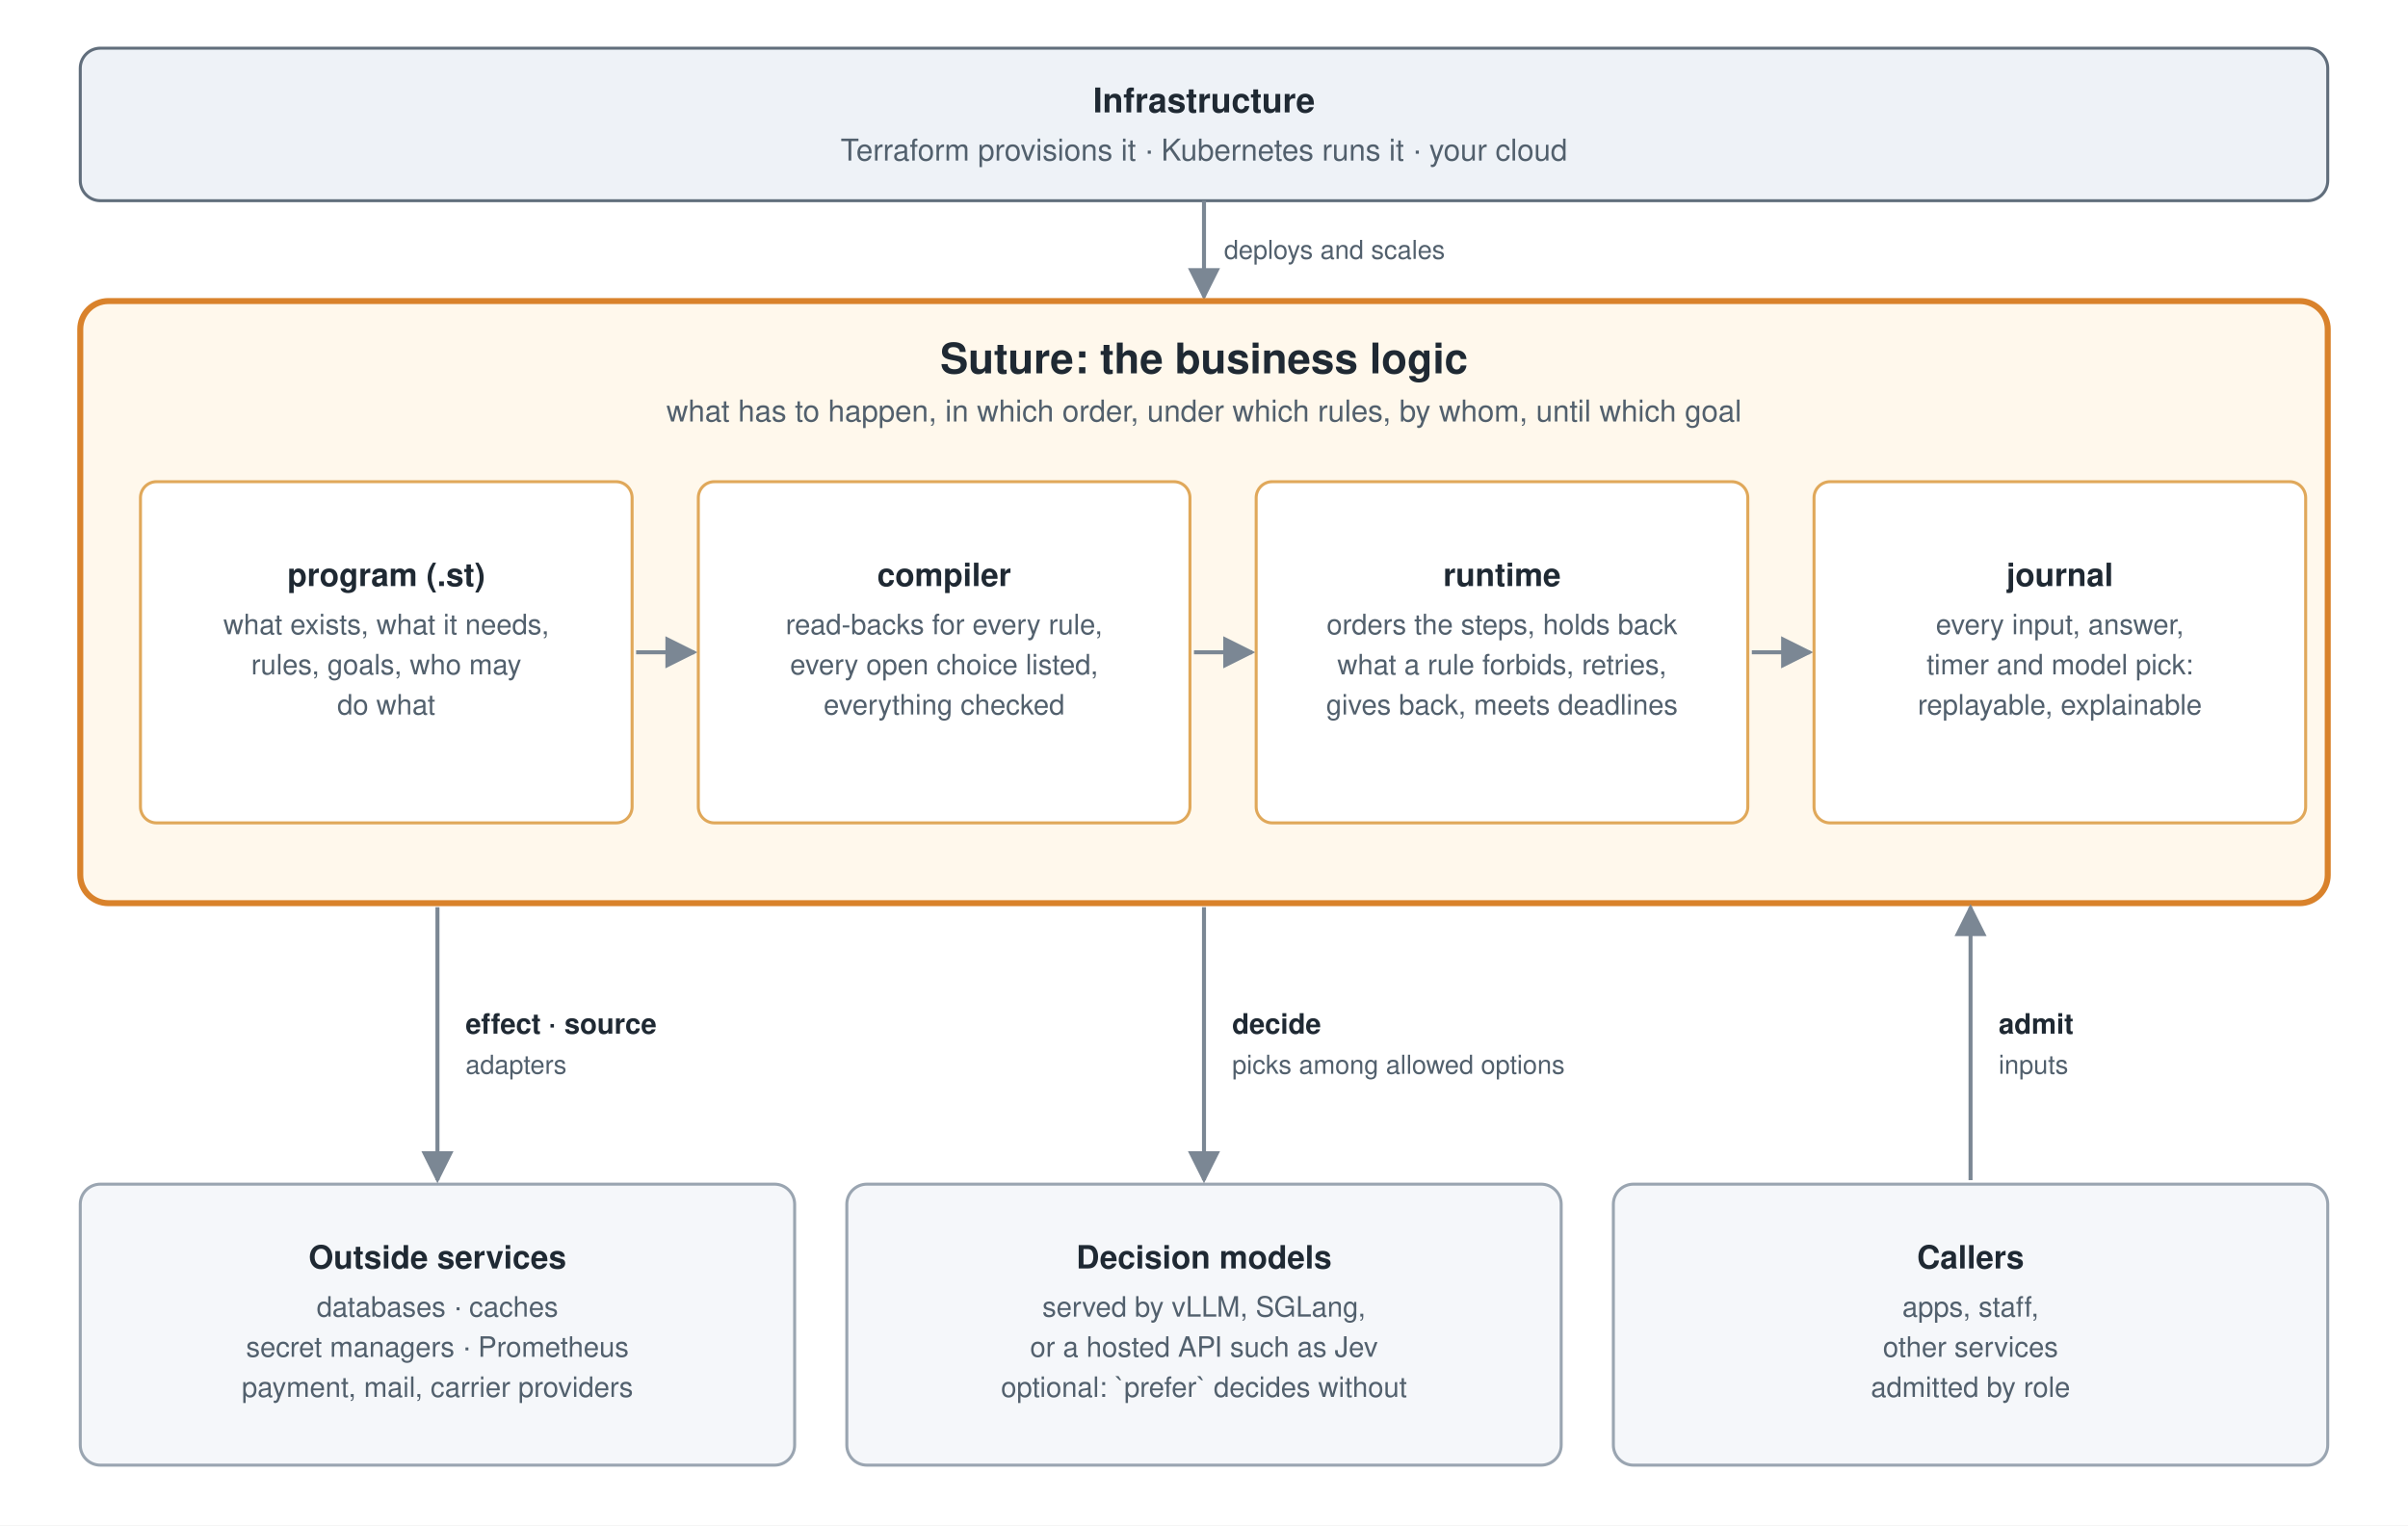
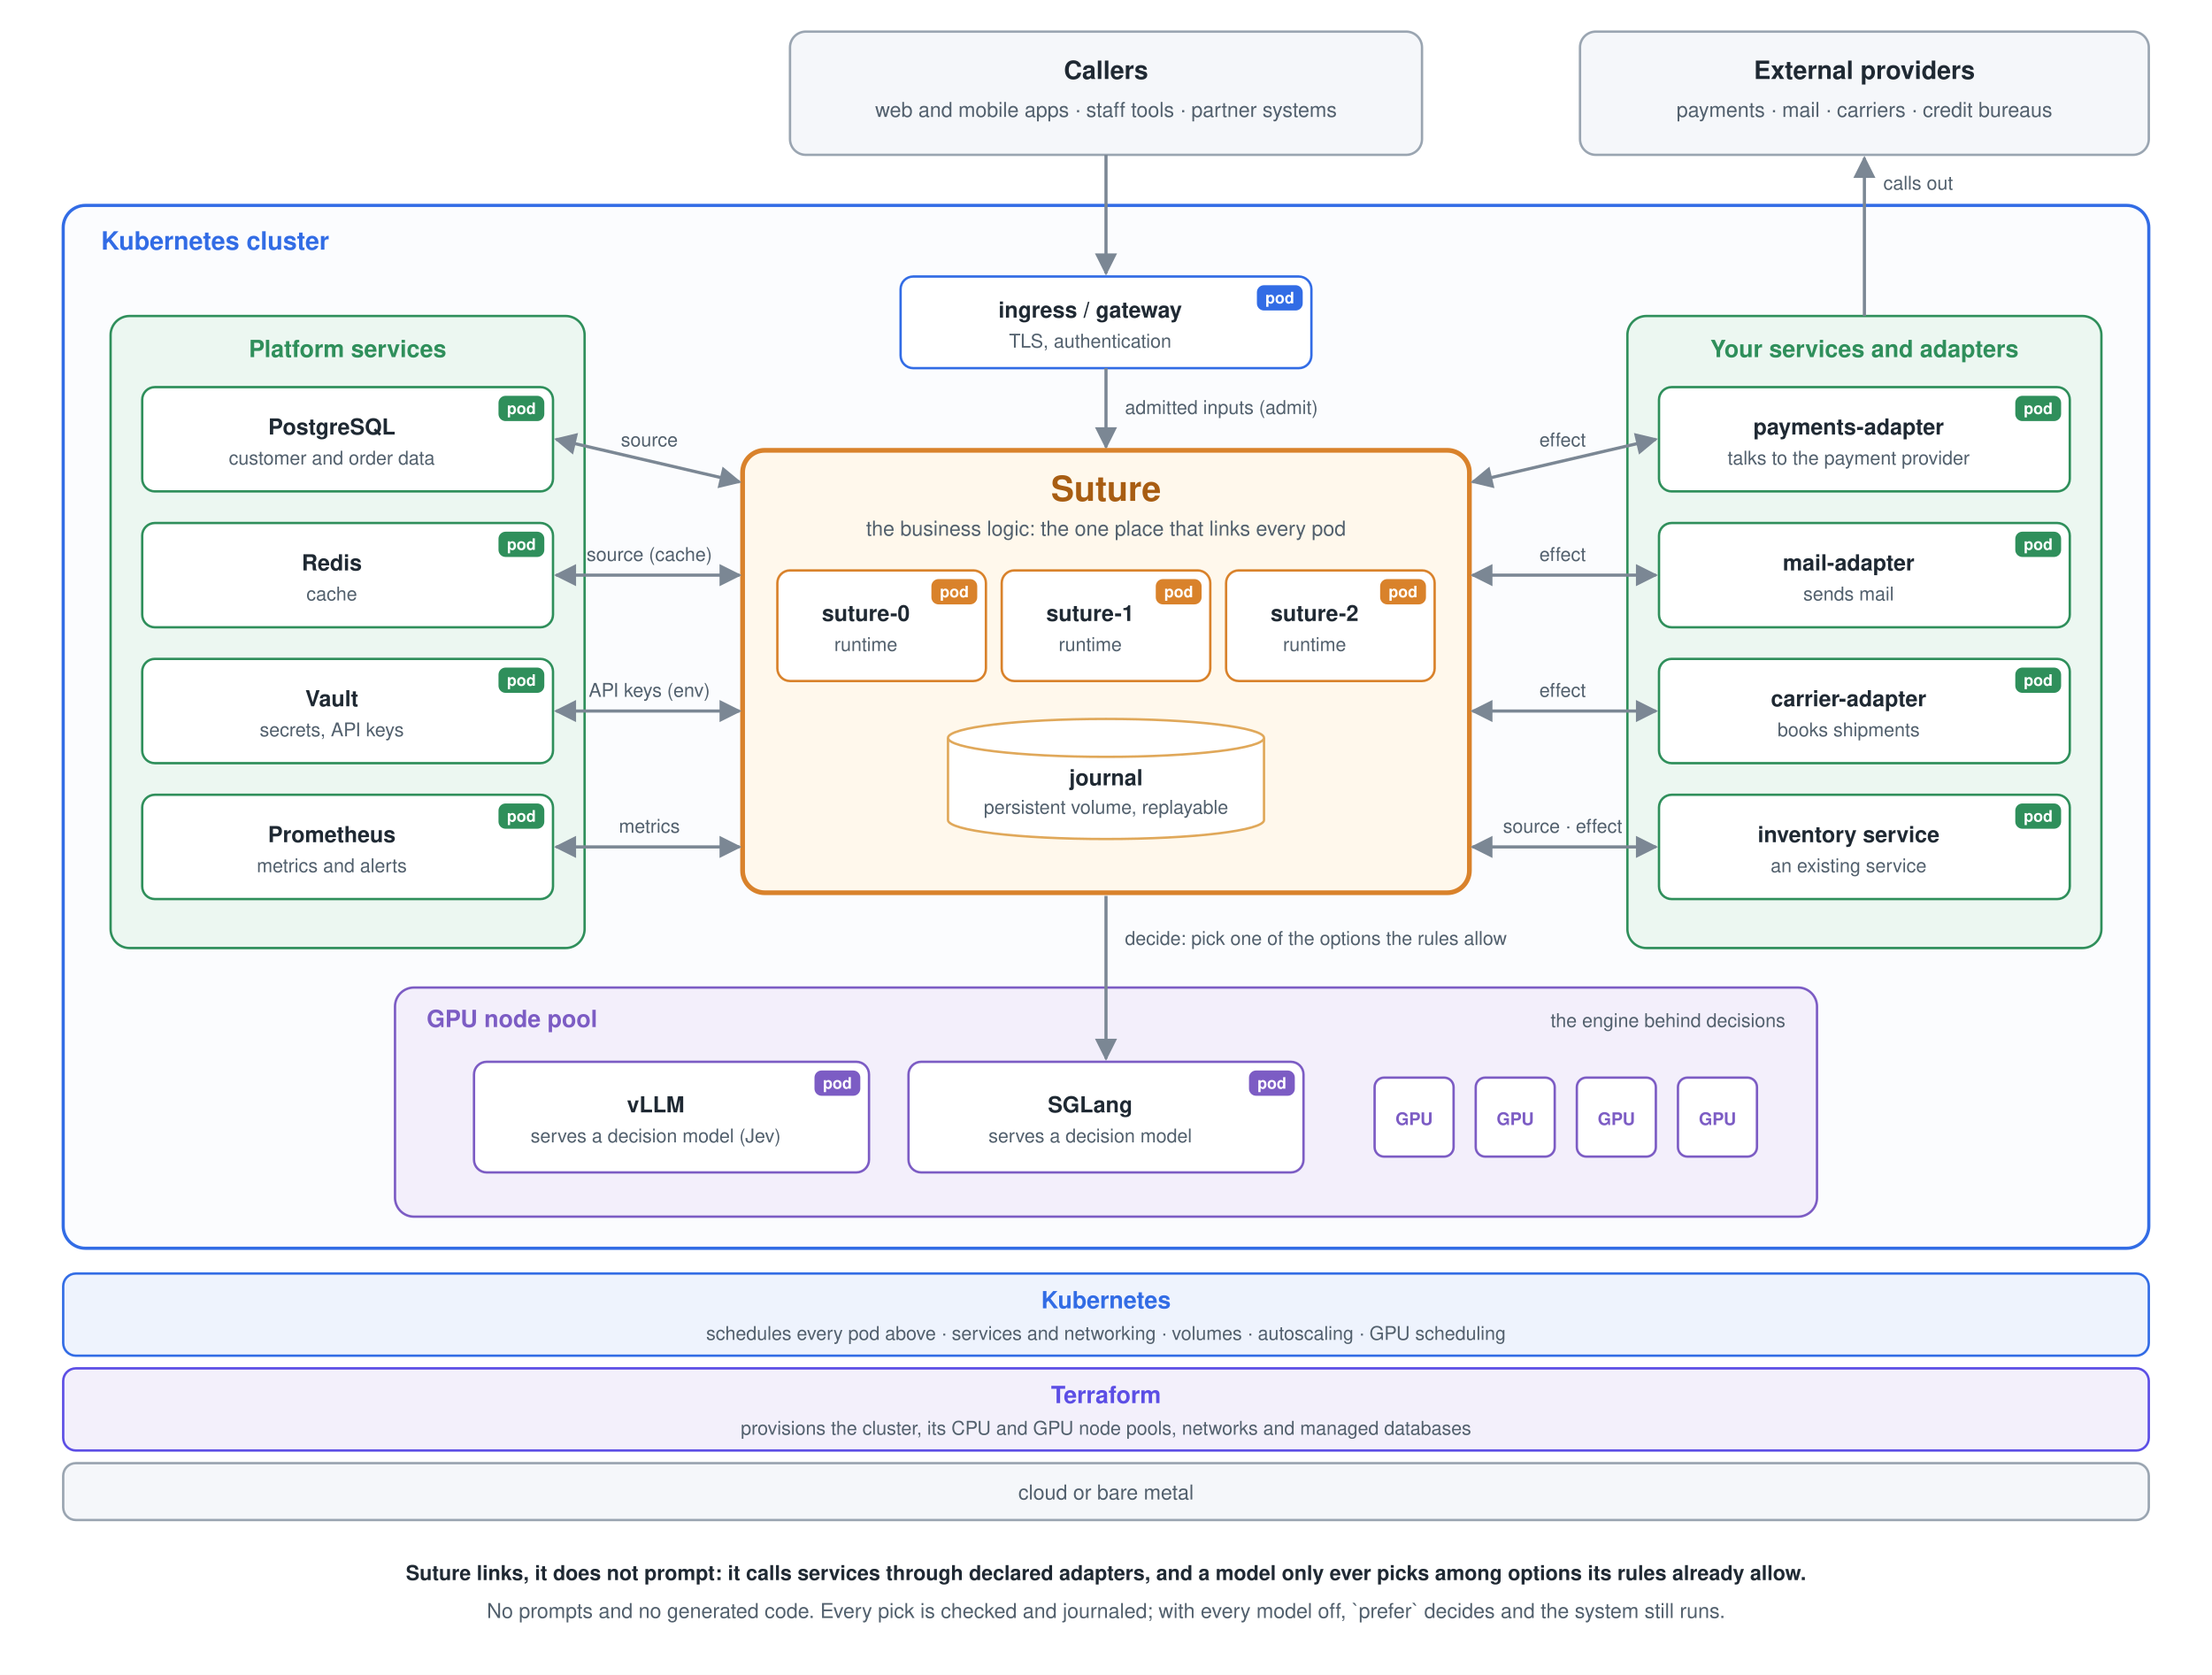
- <svg xmlns="http://www.w3.org/2000/svg" width="1200" height="760" viewBox="0 0 1200 760">
+ <svg xmlns="http://www.w3.org/2000/svg" width="1400" height="1060" viewBox="0 0 1400 1060">
  <defs>
-     <marker id="head" viewBox="0 0 10 10" refX="9" refY="5" markerWidth="8" markerHeight="8" orient="auto-start-reverse">
+     <marker id="head" viewBox="0 0 10 10" refX="9" refY="5" markerWidth="7" markerHeight="7" orient="auto-start-reverse">
      <path d="M0,0 L10,5 L0,10 z" fill="#7b8794" />
    </marker>
  </defs>
-   <rect width="1200" height="760" fill="#ffffff" />
-   <rect x="40" y="24" width="1120" height="76" rx="10" fill="#eef2f7" stroke="#616e7c" stroke-width="1.5" />
-   <text x="600.0" y="56" font-family="-apple-system, 'Segoe UI', Helvetica, Arial, sans-serif" font-size="17" font-weight="bold" fill="#1f2933" text-anchor="middle">Infrastructure</text>
-   <text x="600.0" y="80" font-family="-apple-system, 'Segoe UI', Helvetica, Arial, sans-serif" font-size="15" font-weight="normal" fill="#52606d" text-anchor="middle">Terraform provisions it · Kubernetes runs it · your cloud</text>
-   <line x1="600.0" y1="100" x2="600.0" y2="148" stroke="#7b8794" stroke-width="2" marker-end="url(#head)" />
-   <text x="610.0" y="129.0" font-family="-apple-system, 'Segoe UI', Helvetica, Arial, sans-serif" font-size="13" font-weight="normal" fill="#52606d" text-anchor="start">deploys and scales</text>
-   <rect x="40" y="150" width="1120" height="300" rx="14" fill="#fff8ec" stroke="#d9822b" stroke-width="3" />
-   <text x="600.0" y="186" font-family="-apple-system, 'Segoe UI', Helvetica, Arial, sans-serif" font-size="21" font-weight="bold" fill="#1f2933" text-anchor="middle">Suture: the business logic</text>
-   <text x="600.0" y="210" font-family="-apple-system, 'Segoe UI', Helvetica, Arial, sans-serif" font-size="15" font-weight="normal" fill="#52606d" text-anchor="middle">what has to happen, in which order, under which rules, by whom, until which goal</text>
-   <rect x="70" y="240" width="245" height="170" rx="8" fill="#ffffff" stroke="#e0a85a" stroke-width="1.5" />
-   <text x="192.5" y="292" font-family="-apple-system, 'Segoe UI', Helvetica, Arial, sans-serif" font-size="16" font-weight="bold" fill="#1f2933" text-anchor="middle">program (.st)</text>
-   <text x="192.5" y="316" font-family="-apple-system, 'Segoe UI', Helvetica, Arial, sans-serif" font-size="14" font-weight="normal" fill="#52606d" text-anchor="middle">what exists, what it needs,</text>
-   <text x="192.5" y="336" font-family="-apple-system, 'Segoe UI', Helvetica, Arial, sans-serif" font-size="14" font-weight="normal" fill="#52606d" text-anchor="middle">rules, goals, who may</text>
-   <text x="192.5" y="356" font-family="-apple-system, 'Segoe UI', Helvetica, Arial, sans-serif" font-size="14" font-weight="normal" fill="#52606d" text-anchor="middle">do what</text>
-   <line x1="317" y1="325.0" x2="346" y2="325.0" stroke="#7b8794" stroke-width="2" marker-end="url(#head)" />
-   <rect x="348" y="240" width="245" height="170" rx="8" fill="#ffffff" stroke="#e0a85a" stroke-width="1.5" />
-   <text x="470.5" y="292" font-family="-apple-system, 'Segoe UI', Helvetica, Arial, sans-serif" font-size="16" font-weight="bold" fill="#1f2933" text-anchor="middle">compiler</text>
-   <text x="470.5" y="316" font-family="-apple-system, 'Segoe UI', Helvetica, Arial, sans-serif" font-size="14" font-weight="normal" fill="#52606d" text-anchor="middle">read-backs for every rule,</text>
-   <text x="470.5" y="336" font-family="-apple-system, 'Segoe UI', Helvetica, Arial, sans-serif" font-size="14" font-weight="normal" fill="#52606d" text-anchor="middle">every open choice listed,</text>
-   <text x="470.5" y="356" font-family="-apple-system, 'Segoe UI', Helvetica, Arial, sans-serif" font-size="14" font-weight="normal" fill="#52606d" text-anchor="middle">everything checked</text>
-   <line x1="595" y1="325.0" x2="624" y2="325.0" stroke="#7b8794" stroke-width="2" marker-end="url(#head)" />
-   <rect x="626" y="240" width="245" height="170" rx="8" fill="#ffffff" stroke="#e0a85a" stroke-width="1.5" />
-   <text x="748.5" y="292" font-family="-apple-system, 'Segoe UI', Helvetica, Arial, sans-serif" font-size="16" font-weight="bold" fill="#1f2933" text-anchor="middle">runtime</text>
-   <text x="748.5" y="316" font-family="-apple-system, 'Segoe UI', Helvetica, Arial, sans-serif" font-size="14" font-weight="normal" fill="#52606d" text-anchor="middle">orders the steps, holds back</text>
-   <text x="748.5" y="336" font-family="-apple-system, 'Segoe UI', Helvetica, Arial, sans-serif" font-size="14" font-weight="normal" fill="#52606d" text-anchor="middle">what a rule forbids, retries,</text>
-   <text x="748.5" y="356" font-family="-apple-system, 'Segoe UI', Helvetica, Arial, sans-serif" font-size="14" font-weight="normal" fill="#52606d" text-anchor="middle">gives back, meets deadlines</text>
-   <line x1="873" y1="325.0" x2="902" y2="325.0" stroke="#7b8794" stroke-width="2" marker-end="url(#head)" />
-   <rect x="904" y="240" width="245" height="170" rx="8" fill="#ffffff" stroke="#e0a85a" stroke-width="1.5" />
-   <text x="1026.5" y="292" font-family="-apple-system, 'Segoe UI', Helvetica, Arial, sans-serif" font-size="16" font-weight="bold" fill="#1f2933" text-anchor="middle">journal</text>
-   <text x="1026.5" y="316" font-family="-apple-system, 'Segoe UI', Helvetica, Arial, sans-serif" font-size="14" font-weight="normal" fill="#52606d" text-anchor="middle">every input, answer,</text>
-   <text x="1026.5" y="336" font-family="-apple-system, 'Segoe UI', Helvetica, Arial, sans-serif" font-size="14" font-weight="normal" fill="#52606d" text-anchor="middle">timer and model pick:</text>
-   <text x="1026.5" y="356" font-family="-apple-system, 'Segoe UI', Helvetica, Arial, sans-serif" font-size="14" font-weight="normal" fill="#52606d" text-anchor="middle">replayable, explainable</text>
-   <rect x="40" y="590" width="356" height="140" rx="10" fill="#f5f7fa" stroke="#9aa5b1" stroke-width="1.5" />
-   <text x="218.0" y="632" font-family="-apple-system, 'Segoe UI', Helvetica, Arial, sans-serif" font-size="16" font-weight="bold" fill="#1f2933" text-anchor="middle">Outside services</text>
-   <text x="218.0" y="656" font-family="-apple-system, 'Segoe UI', Helvetica, Arial, sans-serif" font-size="14" font-weight="normal" fill="#52606d" text-anchor="middle">databases · caches</text>
-   <text x="218.0" y="676" font-family="-apple-system, 'Segoe UI', Helvetica, Arial, sans-serif" font-size="14" font-weight="normal" fill="#52606d" text-anchor="middle">secret managers · Prometheus</text>
-   <text x="218.0" y="696" font-family="-apple-system, 'Segoe UI', Helvetica, Arial, sans-serif" font-size="14" font-weight="normal" fill="#52606d" text-anchor="middle">payment, mail, carrier providers</text>
-   <line x1="218.0" y1="452" x2="218.0" y2="588" stroke="#7b8794" stroke-width="2" marker-end="url(#head)" />
-   <text x="232.0" y="515" font-family="-apple-system, 'Segoe UI', Helvetica, Arial, sans-serif" font-size="14" font-weight="bold" fill="#1f2933" text-anchor="start">effect · source</text>
-   <text x="232.0" y="535" font-family="-apple-system, 'Segoe UI', Helvetica, Arial, sans-serif" font-size="13" font-weight="normal" fill="#52606d" text-anchor="start">adapters</text>
-   <rect x="422" y="590" width="356" height="140" rx="10" fill="#f5f7fa" stroke="#9aa5b1" stroke-width="1.5" />
-   <text x="600.0" y="632" font-family="-apple-system, 'Segoe UI', Helvetica, Arial, sans-serif" font-size="16" font-weight="bold" fill="#1f2933" text-anchor="middle">Decision models</text>
-   <text x="600.0" y="656" font-family="-apple-system, 'Segoe UI', Helvetica, Arial, sans-serif" font-size="14" font-weight="normal" fill="#52606d" text-anchor="middle">served by vLLM, SGLang,</text>
-   <text x="600.0" y="676" font-family="-apple-system, 'Segoe UI', Helvetica, Arial, sans-serif" font-size="14" font-weight="normal" fill="#52606d" text-anchor="middle">or a hosted API such as Jev</text>
-   <text x="600.0" y="696" font-family="-apple-system, 'Segoe UI', Helvetica, Arial, sans-serif" font-size="14" font-weight="normal" fill="#52606d" text-anchor="middle">optional: `prefer` decides without</text>
-   <line x1="600.0" y1="452" x2="600.0" y2="588" stroke="#7b8794" stroke-width="2" marker-end="url(#head)" />
-   <text x="614.0" y="515" font-family="-apple-system, 'Segoe UI', Helvetica, Arial, sans-serif" font-size="14" font-weight="bold" fill="#1f2933" text-anchor="start">decide</text>
-   <text x="614.0" y="535" font-family="-apple-system, 'Segoe UI', Helvetica, Arial, sans-serif" font-size="13" font-weight="normal" fill="#52606d" text-anchor="start">picks among allowed options</text>
-   <rect x="804" y="590" width="356" height="140" rx="10" fill="#f5f7fa" stroke="#9aa5b1" stroke-width="1.5" />
-   <text x="982.0" y="632" font-family="-apple-system, 'Segoe UI', Helvetica, Arial, sans-serif" font-size="16" font-weight="bold" fill="#1f2933" text-anchor="middle">Callers</text>
-   <text x="982.0" y="656" font-family="-apple-system, 'Segoe UI', Helvetica, Arial, sans-serif" font-size="14" font-weight="normal" fill="#52606d" text-anchor="middle">apps, staff,</text>
-   <text x="982.0" y="676" font-family="-apple-system, 'Segoe UI', Helvetica, Arial, sans-serif" font-size="14" font-weight="normal" fill="#52606d" text-anchor="middle">other services</text>
-   <text x="982.0" y="696" font-family="-apple-system, 'Segoe UI', Helvetica, Arial, sans-serif" font-size="14" font-weight="normal" fill="#52606d" text-anchor="middle">admitted by role</text>
-   <line x1="982.0" y1="588" x2="982.0" y2="452" stroke="#7b8794" stroke-width="2" marker-end="url(#head)" />
-   <text x="996.0" y="515" font-family="-apple-system, 'Segoe UI', Helvetica, Arial, sans-serif" font-size="14" font-weight="bold" fill="#1f2933" text-anchor="start">admit</text>
-   <text x="996.0" y="535" font-family="-apple-system, 'Segoe UI', Helvetica, Arial, sans-serif" font-size="13" font-weight="normal" fill="#52606d" text-anchor="start">inputs</text>
+   <rect width="1400" height="1060" fill="#ffffff" />
+   <rect x="500" y="20" width="400" height="78" rx="10" fill="#f5f7fa" stroke="#9aa5b1" stroke-width="1.5" />
+   <text x="700" y="50" font-family="-apple-system, 'Segoe UI', Helvetica, Arial, sans-serif" font-size="16" font-weight="bold" fill="#1f2933" text-anchor="middle">Callers</text>
+   <text x="700" y="74" font-family="-apple-system, 'Segoe UI', Helvetica, Arial, sans-serif" font-size="13" font-weight="normal" fill="#52606d" text-anchor="middle">web and mobile apps · staff tools · partner systems</text>
+   <rect x="1000" y="20" width="360" height="78" rx="10" fill="#f5f7fa" stroke="#9aa5b1" stroke-width="1.5" />
+   <text x="1180" y="50" font-family="-apple-system, 'Segoe UI', Helvetica, Arial, sans-serif" font-size="16" font-weight="bold" fill="#1f2933" text-anchor="middle">External providers</text>
+   <text x="1180" y="74" font-family="-apple-system, 'Segoe UI', Helvetica, Arial, sans-serif" font-size="13" font-weight="normal" fill="#52606d" text-anchor="middle">payments · mail · carriers · credit bureaus</text>
+   <rect x="40" y="130" width="1320" height="660" rx="14" fill="#fbfcfe" stroke="#326ce5" stroke-width="2" />
+   <text x="64" y="158" font-family="-apple-system, 'Segoe UI', Helvetica, Arial, sans-serif" font-size="16" font-weight="bold" fill="#326ce5" text-anchor="start">Kubernetes cluster</text>
+   <rect x="570" y="175" width="260" height="58" rx="8" fill="#ffffff" stroke="#326ce5" stroke-width="1.5" />
+   <text x="690.0" y="201.0" font-family="-apple-system, 'Segoe UI', Helvetica, Arial, sans-serif" font-size="14" font-weight="bold" fill="#1f2933" text-anchor="middle">ingress / gateway</text>
+   <text x="690.0" y="220.0" font-family="-apple-system, 'Segoe UI', Helvetica, Arial, sans-serif" font-size="12" font-weight="normal" fill="#52606d" text-anchor="middle">TLS, authentication</text>
+   <rect x="796" y="181" width="28" height="15" rx="4" fill="#326ce5" stroke="#326ce5" stroke-width="1" />
+   <text x="810" y="192" font-family="-apple-system, 'Segoe UI', Helvetica, Arial, sans-serif" font-size="10" font-weight="bold" fill="#ffffff" text-anchor="middle">pod</text>
+   <line x1="700" y1="98" x2="700" y2="173" stroke="#7b8794" stroke-width="2" marker-end="url(#head)" />
+   <line x1="700" y1="233" x2="700" y2="283" stroke="#7b8794" stroke-width="2" marker-end="url(#head)" />
+   <text x="712" y="262" font-family="-apple-system, 'Segoe UI', Helvetica, Arial, sans-serif" font-size="12" font-weight="normal" fill="#52606d" text-anchor="start">admitted inputs (admit)</text>
+   <rect x="70" y="200" width="300" height="400" rx="12" fill="#ecf7f1" stroke="#2f8f5b" stroke-width="1.5" />
+   <text x="220" y="226" font-family="-apple-system, 'Segoe UI', Helvetica, Arial, sans-serif" font-size="15" font-weight="bold" fill="#2f8f5b" text-anchor="middle">Platform services</text>
+   <rect x="1030" y="200" width="300" height="400" rx="12" fill="#ecf7f1" stroke="#2f8f5b" stroke-width="1.5" />
+   <text x="1180" y="226" font-family="-apple-system, 'Segoe UI', Helvetica, Arial, sans-serif" font-size="15" font-weight="bold" fill="#2f8f5b" text-anchor="middle">Your services and adapters</text>
+   <rect x="90" y="245" width="260" height="66" rx="8" fill="#ffffff" stroke="#2f8f5b" stroke-width="1.5" />
+   <text x="210.0" y="275.0" font-family="-apple-system, 'Segoe UI', Helvetica, Arial, sans-serif" font-size="14" font-weight="bold" fill="#1f2933" text-anchor="middle">PostgreSQL</text>
+   <text x="210.0" y="294.0" font-family="-apple-system, 'Segoe UI', Helvetica, Arial, sans-serif" font-size="12" font-weight="normal" fill="#52606d" text-anchor="middle">customer and order data</text>
+   <rect x="316" y="251" width="28" height="15" rx="4" fill="#2f8f5b" stroke="#2f8f5b" stroke-width="1" />
+   <text x="330" y="262" font-family="-apple-system, 'Segoe UI', Helvetica, Arial, sans-serif" font-size="10" font-weight="bold" fill="#ffffff" text-anchor="middle">pod</text>
+   <rect x="1050" y="245" width="260" height="66" rx="8" fill="#ffffff" stroke="#2f8f5b" stroke-width="1.5" />
+   <text x="1170.0" y="275.0" font-family="-apple-system, 'Segoe UI', Helvetica, Arial, sans-serif" font-size="14" font-weight="bold" fill="#1f2933" text-anchor="middle">payments-adapter</text>
+   <text x="1170.0" y="294.0" font-family="-apple-system, 'Segoe UI', Helvetica, Arial, sans-serif" font-size="12" font-weight="normal" fill="#52606d" text-anchor="middle">talks to the payment provider</text>
+   <rect x="1276" y="251" width="28" height="15" rx="4" fill="#2f8f5b" stroke="#2f8f5b" stroke-width="1" />
+   <text x="1290" y="262" font-family="-apple-system, 'Segoe UI', Helvetica, Arial, sans-serif" font-size="10" font-weight="bold" fill="#ffffff" text-anchor="middle">pod</text>
+   <rect x="90" y="331" width="260" height="66" rx="8" fill="#ffffff" stroke="#2f8f5b" stroke-width="1.5" />
+   <text x="210.0" y="361.0" font-family="-apple-system, 'Segoe UI', Helvetica, Arial, sans-serif" font-size="14" font-weight="bold" fill="#1f2933" text-anchor="middle">Redis</text>
+   <text x="210.0" y="380.0" font-family="-apple-system, 'Segoe UI', Helvetica, Arial, sans-serif" font-size="12" font-weight="normal" fill="#52606d" text-anchor="middle">cache</text>
+   <rect x="316" y="337" width="28" height="15" rx="4" fill="#2f8f5b" stroke="#2f8f5b" stroke-width="1" />
+   <text x="330" y="348" font-family="-apple-system, 'Segoe UI', Helvetica, Arial, sans-serif" font-size="10" font-weight="bold" fill="#ffffff" text-anchor="middle">pod</text>
+   <rect x="1050" y="331" width="260" height="66" rx="8" fill="#ffffff" stroke="#2f8f5b" stroke-width="1.5" />
+   <text x="1170.0" y="361.0" font-family="-apple-system, 'Segoe UI', Helvetica, Arial, sans-serif" font-size="14" font-weight="bold" fill="#1f2933" text-anchor="middle">mail-adapter</text>
+   <text x="1170.0" y="380.0" font-family="-apple-system, 'Segoe UI', Helvetica, Arial, sans-serif" font-size="12" font-weight="normal" fill="#52606d" text-anchor="middle">sends mail</text>
+   <rect x="1276" y="337" width="28" height="15" rx="4" fill="#2f8f5b" stroke="#2f8f5b" stroke-width="1" />
+   <text x="1290" y="348" font-family="-apple-system, 'Segoe UI', Helvetica, Arial, sans-serif" font-size="10" font-weight="bold" fill="#ffffff" text-anchor="middle">pod</text>
+   <rect x="90" y="417" width="260" height="66" rx="8" fill="#ffffff" stroke="#2f8f5b" stroke-width="1.5" />
+   <text x="210.0" y="447.0" font-family="-apple-system, 'Segoe UI', Helvetica, Arial, sans-serif" font-size="14" font-weight="bold" fill="#1f2933" text-anchor="middle">Vault</text>
+   <text x="210.0" y="466.0" font-family="-apple-system, 'Segoe UI', Helvetica, Arial, sans-serif" font-size="12" font-weight="normal" fill="#52606d" text-anchor="middle">secrets, API keys</text>
+   <rect x="316" y="423" width="28" height="15" rx="4" fill="#2f8f5b" stroke="#2f8f5b" stroke-width="1" />
+   <text x="330" y="434" font-family="-apple-system, 'Segoe UI', Helvetica, Arial, sans-serif" font-size="10" font-weight="bold" fill="#ffffff" text-anchor="middle">pod</text>
+   <rect x="1050" y="417" width="260" height="66" rx="8" fill="#ffffff" stroke="#2f8f5b" stroke-width="1.5" />
+   <text x="1170.0" y="447.0" font-family="-apple-system, 'Segoe UI', Helvetica, Arial, sans-serif" font-size="14" font-weight="bold" fill="#1f2933" text-anchor="middle">carrier-adapter</text>
+   <text x="1170.0" y="466.0" font-family="-apple-system, 'Segoe UI', Helvetica, Arial, sans-serif" font-size="12" font-weight="normal" fill="#52606d" text-anchor="middle">books shipments</text>
+   <rect x="1276" y="423" width="28" height="15" rx="4" fill="#2f8f5b" stroke="#2f8f5b" stroke-width="1" />
+   <text x="1290" y="434" font-family="-apple-system, 'Segoe UI', Helvetica, Arial, sans-serif" font-size="10" font-weight="bold" fill="#ffffff" text-anchor="middle">pod</text>
+   <rect x="90" y="503" width="260" height="66" rx="8" fill="#ffffff" stroke="#2f8f5b" stroke-width="1.5" />
+   <text x="210.0" y="533.0" font-family="-apple-system, 'Segoe UI', Helvetica, Arial, sans-serif" font-size="14" font-weight="bold" fill="#1f2933" text-anchor="middle">Prometheus</text>
+   <text x="210.0" y="552.0" font-family="-apple-system, 'Segoe UI', Helvetica, Arial, sans-serif" font-size="12" font-weight="normal" fill="#52606d" text-anchor="middle">metrics and alerts</text>
+   <rect x="316" y="509" width="28" height="15" rx="4" fill="#2f8f5b" stroke="#2f8f5b" stroke-width="1" />
+   <text x="330" y="520" font-family="-apple-system, 'Segoe UI', Helvetica, Arial, sans-serif" font-size="10" font-weight="bold" fill="#ffffff" text-anchor="middle">pod</text>
+   <rect x="1050" y="503" width="260" height="66" rx="8" fill="#ffffff" stroke="#2f8f5b" stroke-width="1.5" />
+   <text x="1170.0" y="533.0" font-family="-apple-system, 'Segoe UI', Helvetica, Arial, sans-serif" font-size="14" font-weight="bold" fill="#1f2933" text-anchor="middle">inventory service</text>
+   <text x="1170.0" y="552.0" font-family="-apple-system, 'Segoe UI', Helvetica, Arial, sans-serif" font-size="12" font-weight="normal" fill="#52606d" text-anchor="middle">an existing service</text>
+   <rect x="1276" y="509" width="28" height="15" rx="4" fill="#2f8f5b" stroke="#2f8f5b" stroke-width="1" />
+   <text x="1290" y="520" font-family="-apple-system, 'Segoe UI', Helvetica, Arial, sans-serif" font-size="10" font-weight="bold" fill="#ffffff" text-anchor="middle">pod</text>
+   <rect x="470" y="285" width="460" height="280" rx="14" fill="#fff8ec" stroke="#d9822b" stroke-width="3" />
+   <text x="700.0" y="317" font-family="-apple-system, 'Segoe UI', Helvetica, Arial, sans-serif" font-size="22" font-weight="bold" fill="#a85d12" text-anchor="middle">Suture</text>
+   <text x="700.0" y="339" font-family="-apple-system, 'Segoe UI', Helvetica, Arial, sans-serif" font-size="13" font-weight="normal" fill="#52606d" text-anchor="middle">the business logic: the one place that links every pod</text>
+   <rect x="492" y="361" width="132" height="70" rx="8" fill="#ffffff" stroke="#d9822b" stroke-width="1.5" />
+   <text x="548.0" y="393.0" font-family="-apple-system, 'Segoe UI', Helvetica, Arial, sans-serif" font-size="14" font-weight="bold" fill="#1f2933" text-anchor="middle">suture-0</text>
+   <text x="548.0" y="412.0" font-family="-apple-system, 'Segoe UI', Helvetica, Arial, sans-serif" font-size="12" font-weight="normal" fill="#52606d" text-anchor="middle">runtime</text>
+   <rect x="590" y="367" width="28" height="15" rx="4" fill="#d9822b" stroke="#d9822b" stroke-width="1" />
+   <text x="604" y="378" font-family="-apple-system, 'Segoe UI', Helvetica, Arial, sans-serif" font-size="10" font-weight="bold" fill="#ffffff" text-anchor="middle">pod</text>
+   <rect x="634" y="361" width="132" height="70" rx="8" fill="#ffffff" stroke="#d9822b" stroke-width="1.5" />
+   <text x="690.0" y="393.0" font-family="-apple-system, 'Segoe UI', Helvetica, Arial, sans-serif" font-size="14" font-weight="bold" fill="#1f2933" text-anchor="middle">suture-1</text>
+   <text x="690.0" y="412.0" font-family="-apple-system, 'Segoe UI', Helvetica, Arial, sans-serif" font-size="12" font-weight="normal" fill="#52606d" text-anchor="middle">runtime</text>
+   <rect x="732" y="367" width="28" height="15" rx="4" fill="#d9822b" stroke="#d9822b" stroke-width="1" />
+   <text x="746" y="378" font-family="-apple-system, 'Segoe UI', Helvetica, Arial, sans-serif" font-size="10" font-weight="bold" fill="#ffffff" text-anchor="middle">pod</text>
+   <rect x="776" y="361" width="132" height="70" rx="8" fill="#ffffff" stroke="#d9822b" stroke-width="1.5" />
+   <text x="832.0" y="393.0" font-family="-apple-system, 'Segoe UI', Helvetica, Arial, sans-serif" font-size="14" font-weight="bold" fill="#1f2933" text-anchor="middle">suture-2</text>
+   <text x="832.0" y="412.0" font-family="-apple-system, 'Segoe UI', Helvetica, Arial, sans-serif" font-size="12" font-weight="normal" fill="#52606d" text-anchor="middle">runtime</text>
+   <rect x="874" y="367" width="28" height="15" rx="4" fill="#d9822b" stroke="#d9822b" stroke-width="1" />
+   <text x="888" y="378" font-family="-apple-system, 'Segoe UI', Helvetica, Arial, sans-serif" font-size="10" font-weight="bold" fill="#ffffff" text-anchor="middle">pod</text>
+   <path d="M600,467 v52 a100.0,12 0 0 0 200,0 v-52" fill="#ffffff" stroke="#e0a85a" stroke-width="1.5" />
+   <ellipse cx="700.0" cy="467" rx="100.0" ry="12" fill="#ffffff" stroke="#e0a85a" stroke-width="1.5" />
+   <text x="700.0" y="497" font-family="-apple-system, 'Segoe UI', Helvetica, Arial, sans-serif" font-size="14" font-weight="bold" fill="#1f2933" text-anchor="middle">journal</text>
+   <text x="700.0" y="515" font-family="-apple-system, 'Segoe UI', Helvetica, Arial, sans-serif" font-size="12" font-weight="normal" fill="#52606d" text-anchor="middle">persistent volume, replayable</text>
+   <line x1="468" y1="305" x2="352" y2="278" stroke="#7b8794" stroke-width="2" marker-end="url(#head)" marker-start="url(#head)" />
+   <text x="411" y="282.5" font-family="-apple-system, 'Segoe UI', Helvetica, Arial, sans-serif" font-size="12" font-weight="normal" fill="#52606d" text-anchor="middle">source</text>
+   <line x1="932" y1="305" x2="1048" y2="278" stroke="#7b8794" stroke-width="2" marker-end="url(#head)" marker-start="url(#head)" />
+   <text x="989" y="282.5" font-family="-apple-system, 'Segoe UI', Helvetica, Arial, sans-serif" font-size="12" font-weight="normal" fill="#52606d" text-anchor="middle">effect</text>
+   <line x1="468" y1="364" x2="352" y2="364" stroke="#7b8794" stroke-width="2" marker-end="url(#head)" marker-start="url(#head)" />
+   <text x="411" y="355.0" font-family="-apple-system, 'Segoe UI', Helvetica, Arial, sans-serif" font-size="12" font-weight="normal" fill="#52606d" text-anchor="middle">source (cache)</text>
+   <line x1="932" y1="364" x2="1048" y2="364" stroke="#7b8794" stroke-width="2" marker-end="url(#head)" marker-start="url(#head)" />
+   <text x="989" y="355.0" font-family="-apple-system, 'Segoe UI', Helvetica, Arial, sans-serif" font-size="12" font-weight="normal" fill="#52606d" text-anchor="middle">effect</text>
+   <line x1="468" y1="450" x2="352" y2="450" stroke="#7b8794" stroke-width="2" marker-end="url(#head)" marker-start="url(#head)" />
+   <text x="411" y="441.0" font-family="-apple-system, 'Segoe UI', Helvetica, Arial, sans-serif" font-size="12" font-weight="normal" fill="#52606d" text-anchor="middle">API keys (env)</text>
+   <line x1="932" y1="450" x2="1048" y2="450" stroke="#7b8794" stroke-width="2" marker-end="url(#head)" marker-start="url(#head)" />
+   <text x="989" y="441.0" font-family="-apple-system, 'Segoe UI', Helvetica, Arial, sans-serif" font-size="12" font-weight="normal" fill="#52606d" text-anchor="middle">effect</text>
+   <line x1="468" y1="536" x2="352" y2="536" stroke="#7b8794" stroke-width="2" marker-end="url(#head)" marker-start="url(#head)" />
+   <text x="411" y="527.0" font-family="-apple-system, 'Segoe UI', Helvetica, Arial, sans-serif" font-size="12" font-weight="normal" fill="#52606d" text-anchor="middle">metrics</text>
+   <line x1="932" y1="536" x2="1048" y2="536" stroke="#7b8794" stroke-width="2" marker-end="url(#head)" marker-start="url(#head)" />
+   <text x="989" y="527.0" font-family="-apple-system, 'Segoe UI', Helvetica, Arial, sans-serif" font-size="12" font-weight="normal" fill="#52606d" text-anchor="middle">source · effect</text>
+   <line x1="1180" y1="200" x2="1180" y2="100" stroke="#7b8794" stroke-width="2" marker-end="url(#head)" />
+   <text x="1192" y="120" font-family="-apple-system, 'Segoe UI', Helvetica, Arial, sans-serif" font-size="12" font-weight="normal" fill="#52606d" text-anchor="start">calls out</text>
+   <rect x="250" y="625" width="900" height="145" rx="12" fill="#f3effb" stroke="#7c5cc4" stroke-width="1.5" />
+   <text x="270" y="650" font-family="-apple-system, 'Segoe UI', Helvetica, Arial, sans-serif" font-size="15" font-weight="bold" fill="#7c5cc4" text-anchor="start">GPU node pool</text>
+   <text x="1130" y="650" font-family="-apple-system, 'Segoe UI', Helvetica, Arial, sans-serif" font-size="12" font-weight="normal" fill="#52606d" text-anchor="end">the engine behind decisions</text>
+   <rect x="300" y="672" width="250" height="70" rx="8" fill="#ffffff" stroke="#7c5cc4" stroke-width="1.5" />
+   <text x="415.0" y="704.0" font-family="-apple-system, 'Segoe UI', Helvetica, Arial, sans-serif" font-size="14" font-weight="bold" fill="#1f2933" text-anchor="middle">vLLM</text>
+   <text x="415.0" y="723.0" font-family="-apple-system, 'Segoe UI', Helvetica, Arial, sans-serif" font-size="12" font-weight="normal" fill="#52606d" text-anchor="middle">serves a decision model (Jev)</text>
+   <rect x="516" y="678" width="28" height="15" rx="4" fill="#7c5cc4" stroke="#7c5cc4" stroke-width="1" />
+   <text x="530" y="689" font-family="-apple-system, 'Segoe UI', Helvetica, Arial, sans-serif" font-size="10" font-weight="bold" fill="#ffffff" text-anchor="middle">pod</text>
+   <rect x="575" y="672" width="250" height="70" rx="8" fill="#ffffff" stroke="#7c5cc4" stroke-width="1.5" />
+   <text x="690.0" y="704.0" font-family="-apple-system, 'Segoe UI', Helvetica, Arial, sans-serif" font-size="14" font-weight="bold" fill="#1f2933" text-anchor="middle">SGLang</text>
+   <text x="690.0" y="723.0" font-family="-apple-system, 'Segoe UI', Helvetica, Arial, sans-serif" font-size="12" font-weight="normal" fill="#52606d" text-anchor="middle">serves a decision model</text>
+   <rect x="791" y="678" width="28" height="15" rx="4" fill="#7c5cc4" stroke="#7c5cc4" stroke-width="1" />
+   <text x="805" y="689" font-family="-apple-system, 'Segoe UI', Helvetica, Arial, sans-serif" font-size="10" font-weight="bold" fill="#ffffff" text-anchor="middle">pod</text>
+   <rect x="870" y="682" width="50" height="50" rx="6" fill="#ffffff" stroke="#7c5cc4" stroke-width="1.5" />
+   <text x="895" y="712" font-family="-apple-system, 'Segoe UI', Helvetica, Arial, sans-serif" font-size="11" font-weight="bold" fill="#7c5cc4" text-anchor="middle">GPU</text>
+   <rect x="934" y="682" width="50" height="50" rx="6" fill="#ffffff" stroke="#7c5cc4" stroke-width="1.5" />
+   <text x="959" y="712" font-family="-apple-system, 'Segoe UI', Helvetica, Arial, sans-serif" font-size="11" font-weight="bold" fill="#7c5cc4" text-anchor="middle">GPU</text>
+   <rect x="998" y="682" width="50" height="50" rx="6" fill="#ffffff" stroke="#7c5cc4" stroke-width="1.5" />
+   <text x="1023" y="712" font-family="-apple-system, 'Segoe UI', Helvetica, Arial, sans-serif" font-size="11" font-weight="bold" fill="#7c5cc4" text-anchor="middle">GPU</text>
+   <rect x="1062" y="682" width="50" height="50" rx="6" fill="#ffffff" stroke="#7c5cc4" stroke-width="1.5" />
+   <text x="1087" y="712" font-family="-apple-system, 'Segoe UI', Helvetica, Arial, sans-serif" font-size="11" font-weight="bold" fill="#7c5cc4" text-anchor="middle">GPU</text>
+   <line x1="700" y1="567" x2="700" y2="670" stroke="#7b8794" stroke-width="2" marker-end="url(#head)" />
+   <text x="712" y="598" font-family="-apple-system, 'Segoe UI', Helvetica, Arial, sans-serif" font-size="12" font-weight="normal" fill="#52606d" text-anchor="start">decide: pick one of the options the rules allow</text>
+   <rect x="40" y="806" width="1320" height="52" rx="8" fill="#eef3fd" stroke="#326ce5" stroke-width="1.5" />
+   <text x="700" y="828" font-family="-apple-system, 'Segoe UI', Helvetica, Arial, sans-serif" font-size="15" font-weight="bold" fill="#326ce5" text-anchor="middle">Kubernetes</text>
+   <text x="700" y="848" font-family="-apple-system, 'Segoe UI', Helvetica, Arial, sans-serif" font-size="12" font-weight="normal" fill="#52606d" text-anchor="middle">schedules every pod above · services and networking · volumes · autoscaling · GPU scheduling</text>
+   <rect x="40" y="866" width="1320" height="52" rx="8" fill="#f3f0fb" stroke="#5c4ee5" stroke-width="1.5" />
+   <text x="700" y="888" font-family="-apple-system, 'Segoe UI', Helvetica, Arial, sans-serif" font-size="15" font-weight="bold" fill="#5c4ee5" text-anchor="middle">Terraform</text>
+   <text x="700" y="908" font-family="-apple-system, 'Segoe UI', Helvetica, Arial, sans-serif" font-size="12" font-weight="normal" fill="#52606d" text-anchor="middle">provisions the cluster, its CPU and GPU node pools, networks and managed databases</text>
+   <rect x="40" y="926" width="1320" height="36" rx="8" fill="#f5f7fa" stroke="#9aa5b1" stroke-width="1.5" />
+   <text x="700" y="949" font-family="-apple-system, 'Segoe UI', Helvetica, Arial, sans-serif" font-size="13" font-weight="normal" fill="#52606d" text-anchor="middle">cloud or bare metal</text>
+   <text x="700" y="1000" font-family="-apple-system, 'Segoe UI', Helvetica, Arial, sans-serif" font-size="13" font-weight="bold" fill="#1f2933" text-anchor="middle">Suture links, it does not prompt: it calls services through declared adapters, and a model only ever picks among options its rules already allow.</text>
+   <text x="700" y="1024" font-family="-apple-system, 'Segoe UI', Helvetica, Arial, sans-serif" font-size="13" font-weight="normal" fill="#52606d" text-anchor="middle">No prompts and no generated code. Every pick is checked and journaled; with every model off, `prefer` decides and the system still runs.</text>
</svg>
